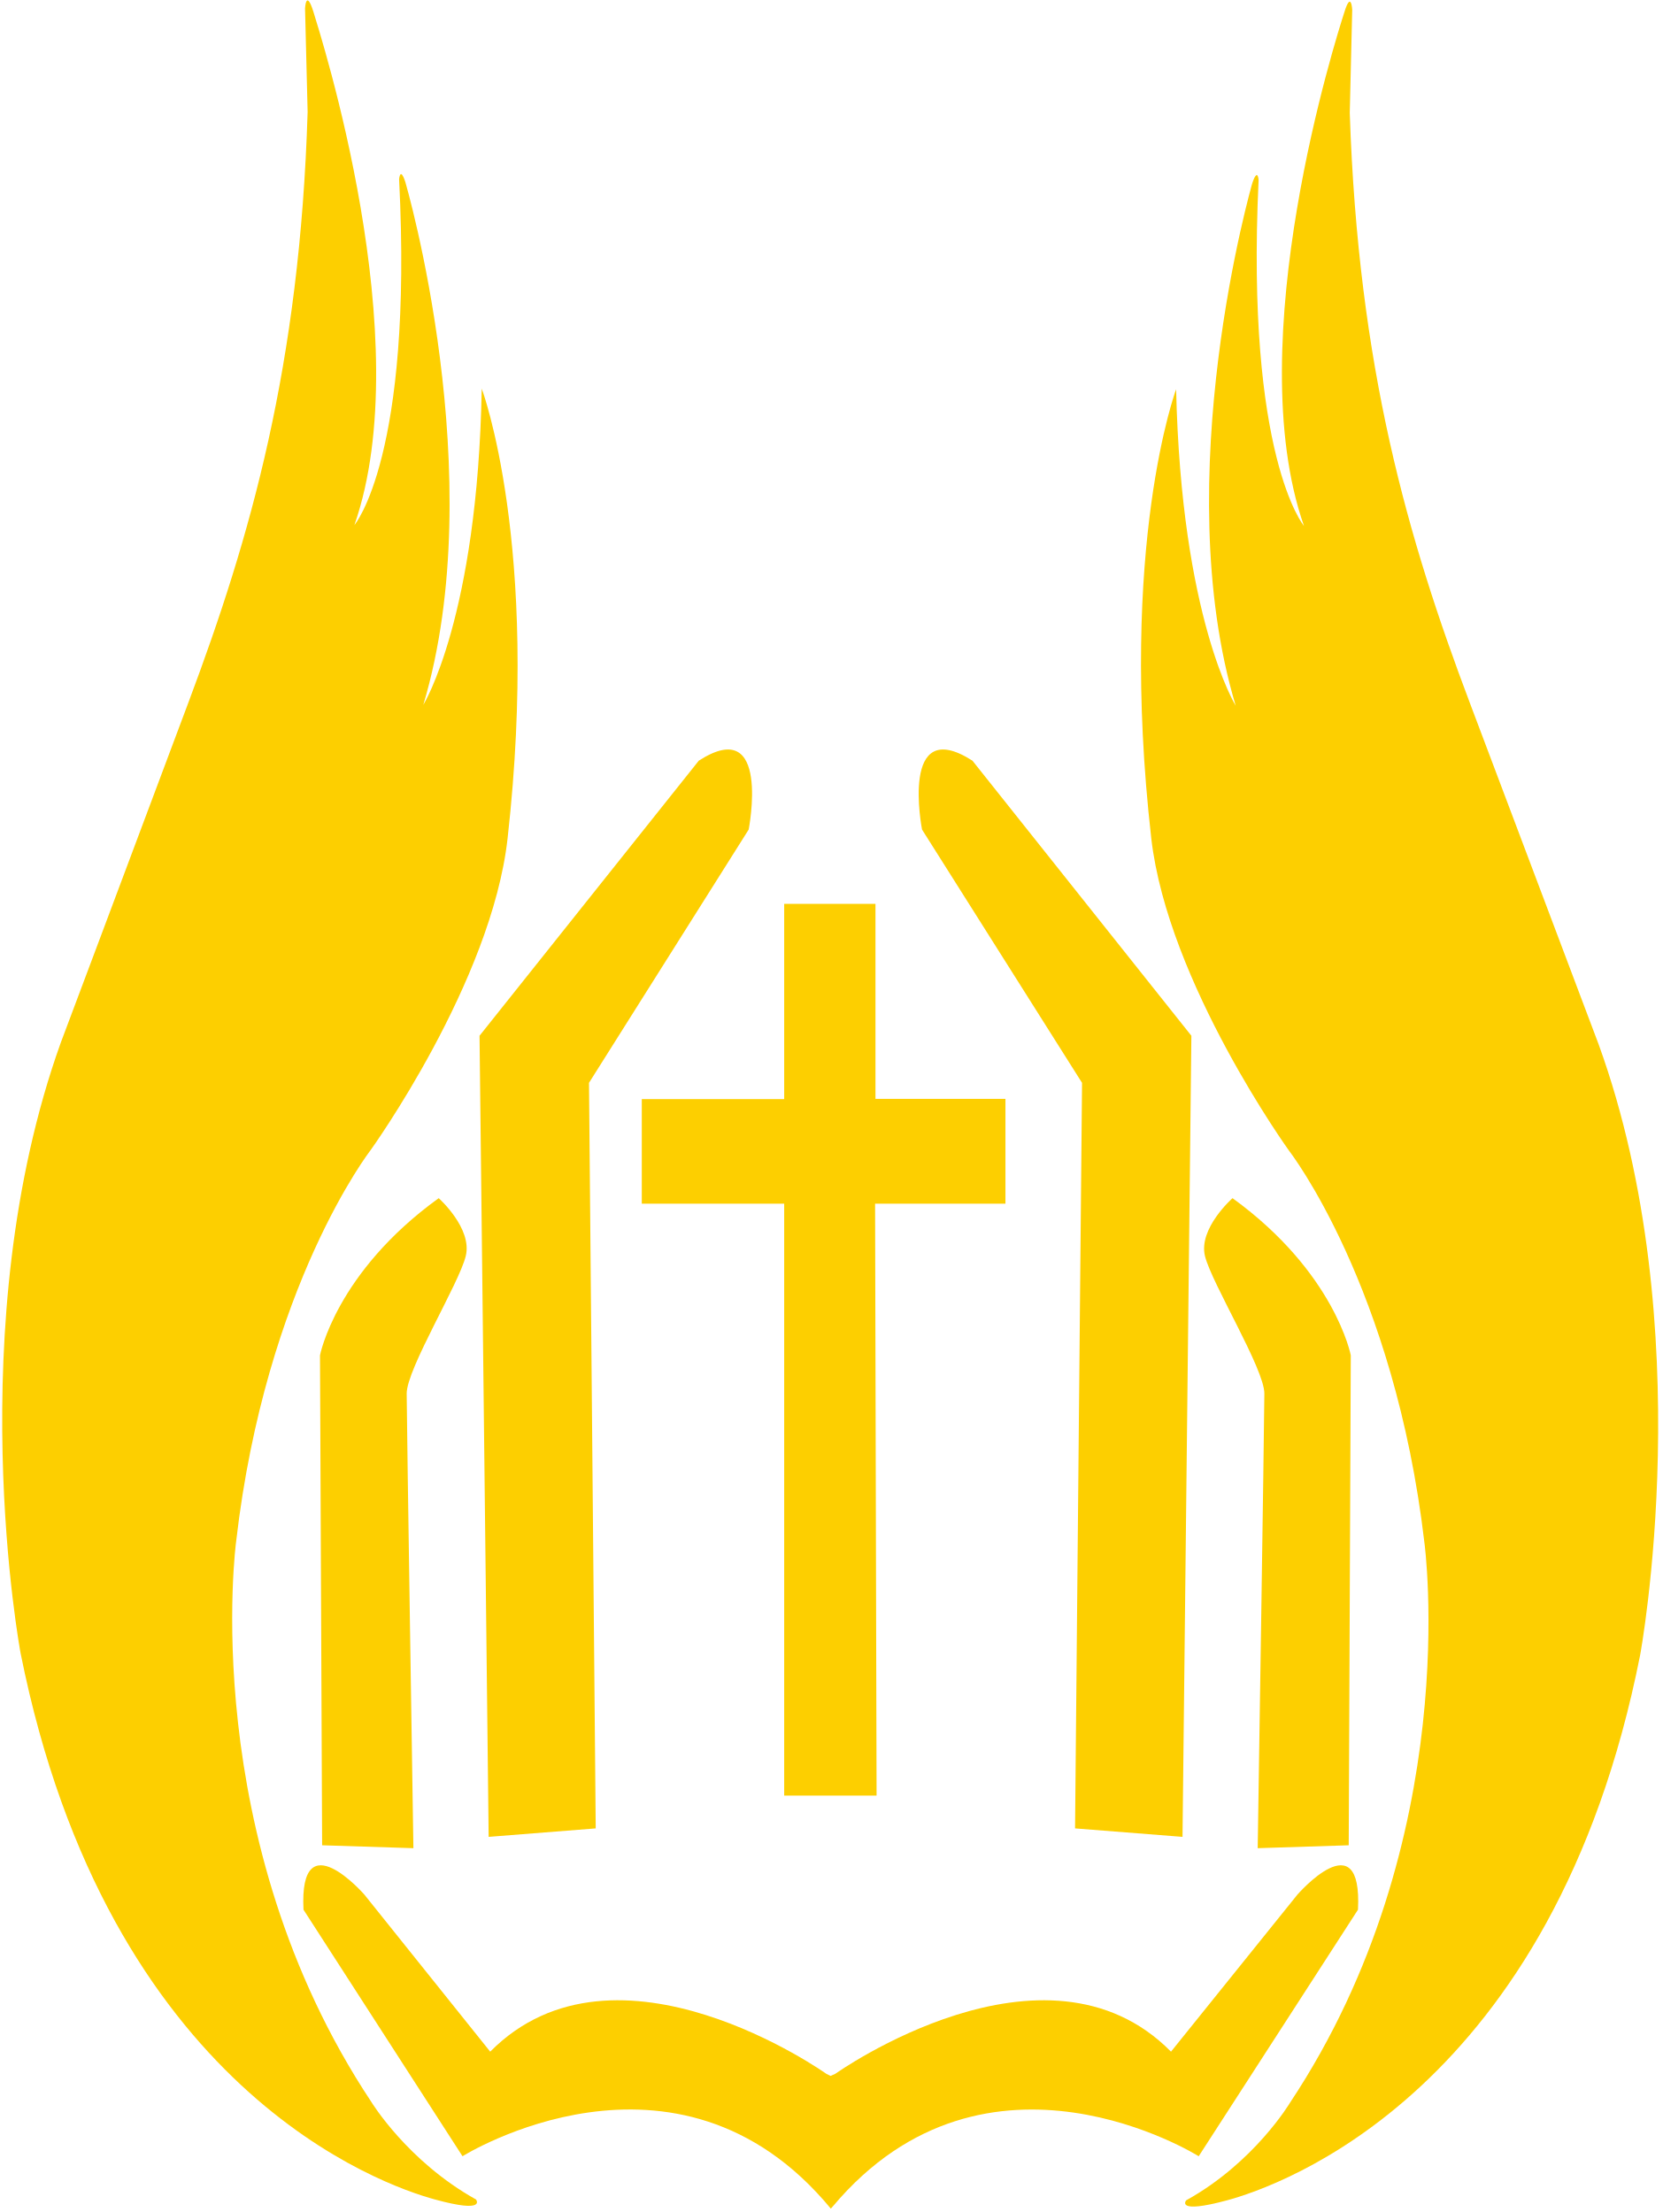
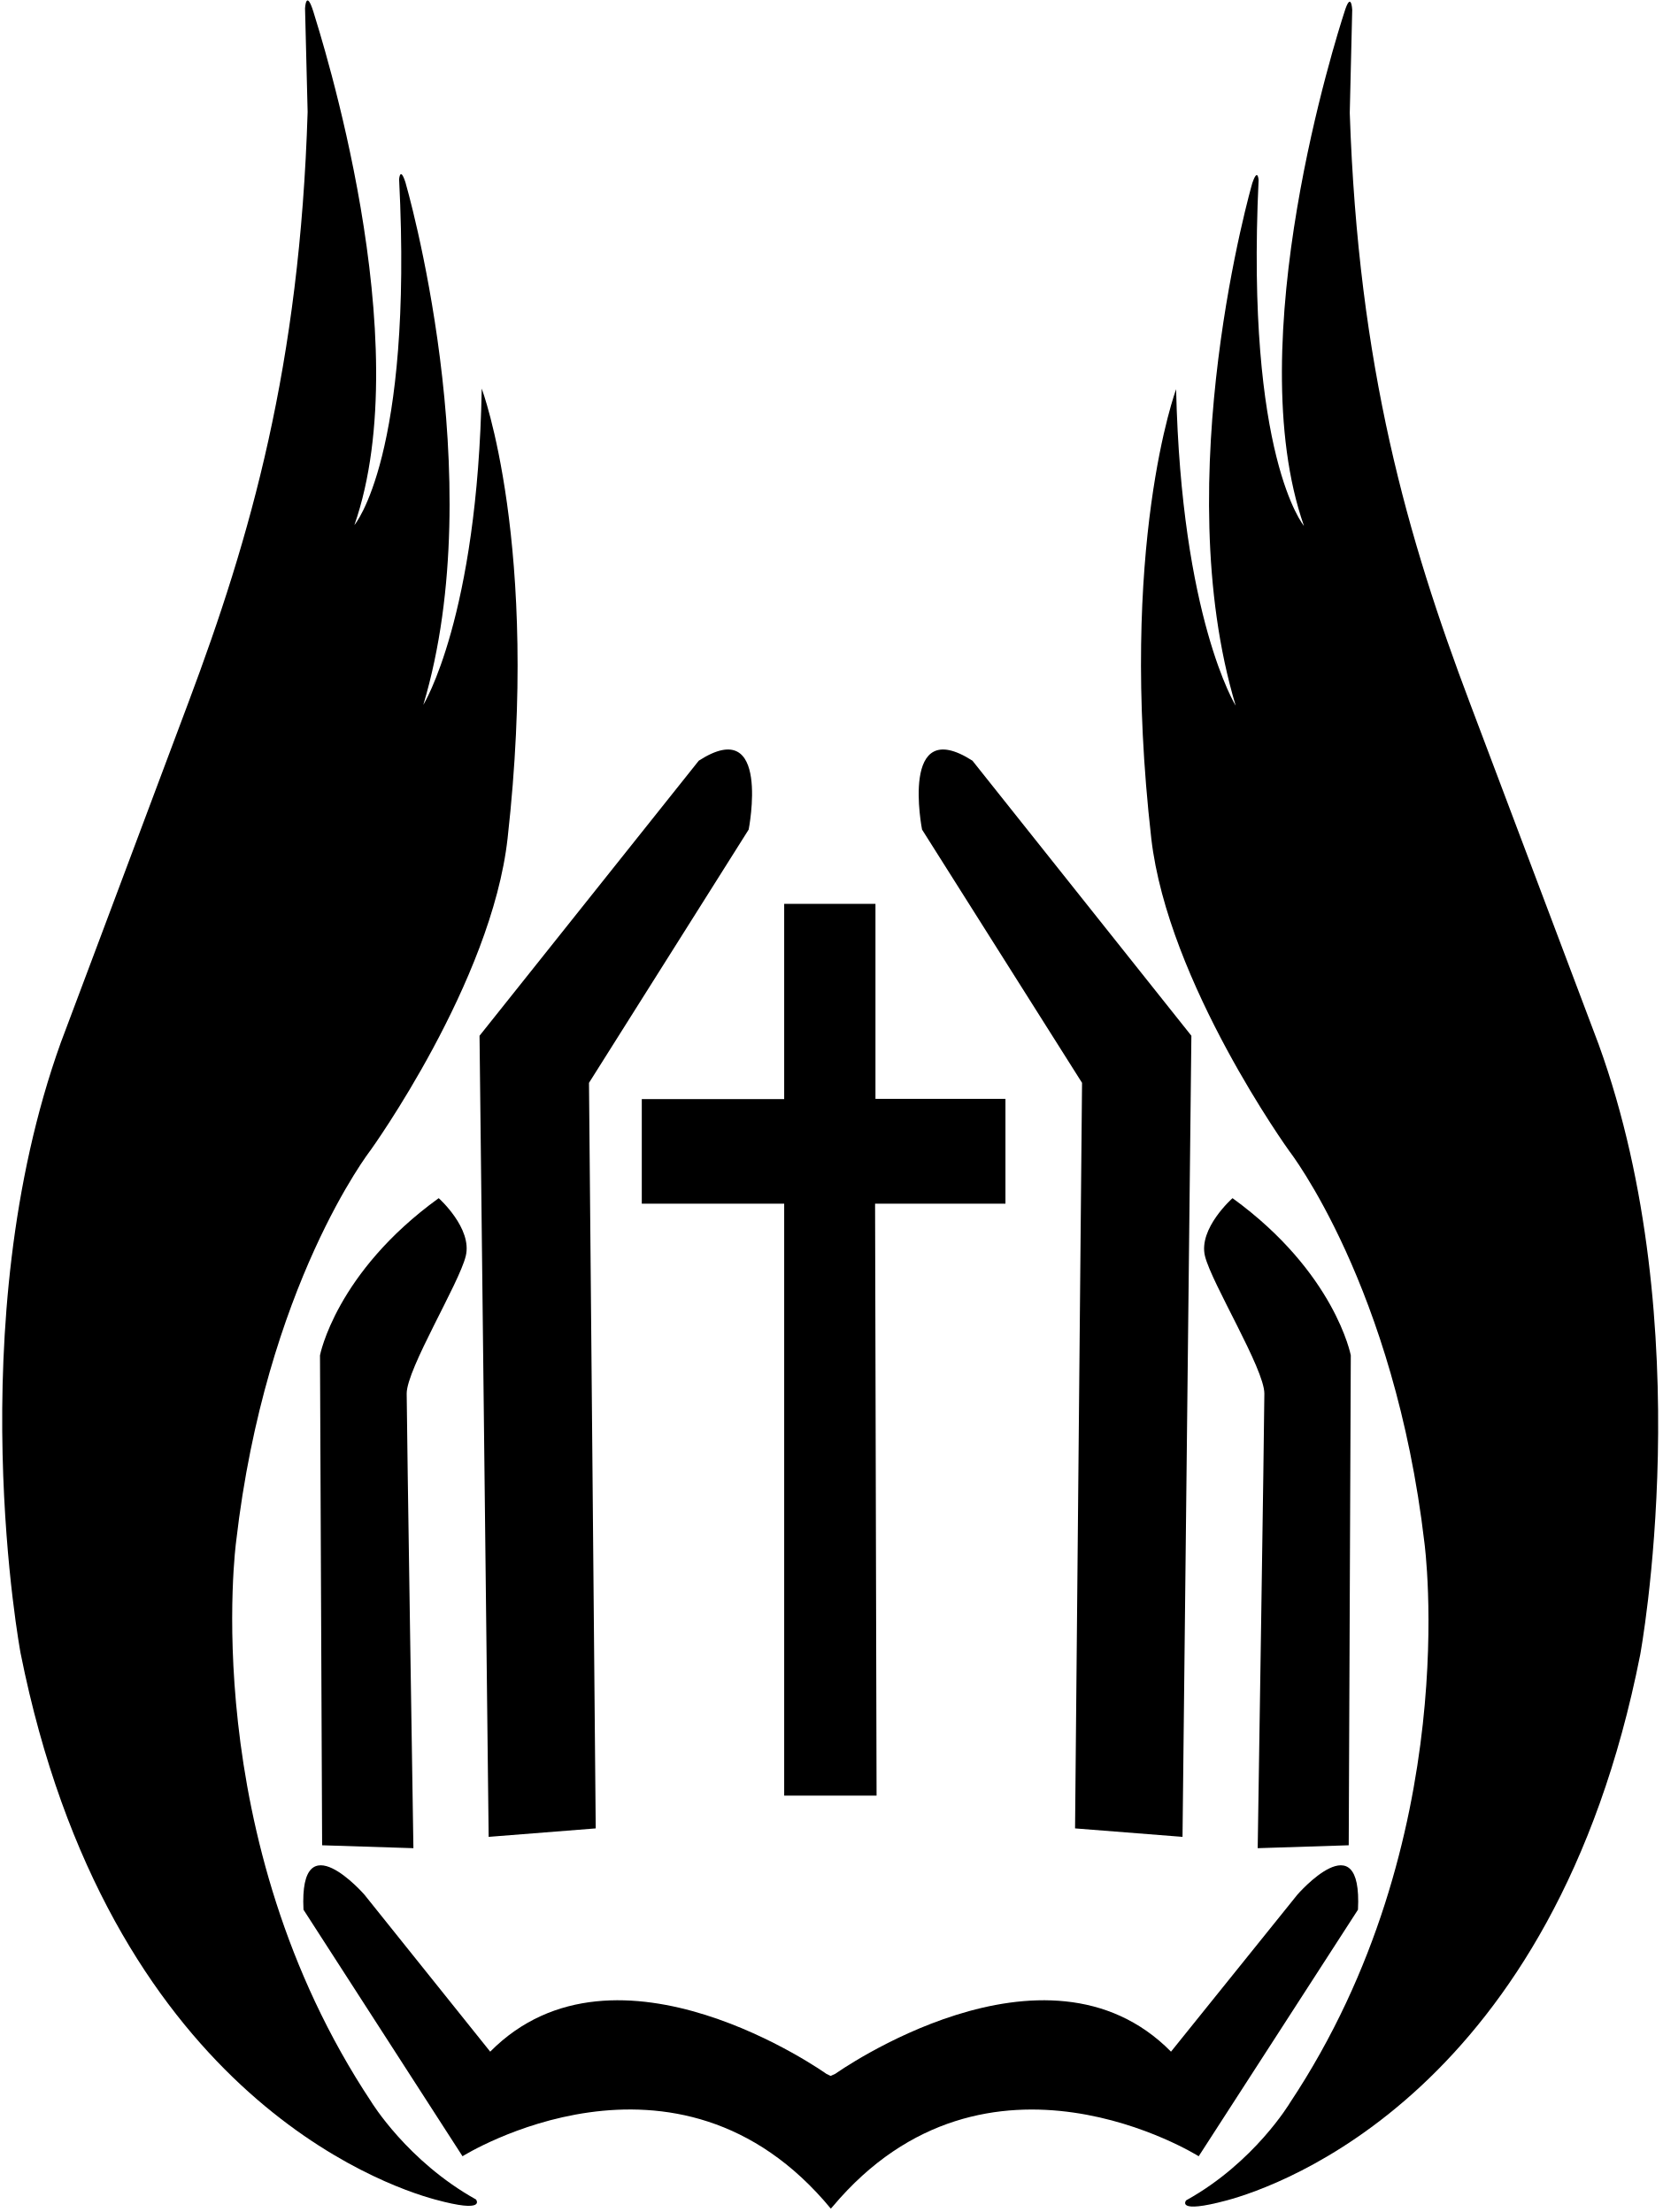
<svg xmlns="http://www.w3.org/2000/svg" width="257" height="342" viewBox="0 0 257 342" fill="none">
-   <path d="M92.08 282.69L91.04 167.42L115.72 128.26C115.72 128.26 119.25 110.36 108.01 117.61L74.12 160.14L75.53 284L92.08 282.69Z" fill="#FDCF00" />
-   <path d="M49.79 285.3L49.46 209.55C49.46 209.55 51.9 196.75 67.81 185.25C67.81 185.25 73.05 189.92 71.99 194.2C70.96 198.45 62.86 211.64 62.86 215.46C62.86 219.29 63.9 285.75 63.9 285.75L49.79 285.3Z" fill="#FDCF00" />
-   <path d="M166.17 282.69L167.25 167.42L142.52 128.26C142.52 128.26 138.99 110.36 150.31 117.61L184.15 160.14L182.78 284L166.17 282.69Z" fill="#FDCF00" />
-   <path d="M208.47 285.3L208.79 209.55C208.79 209.55 206.36 196.75 190.51 185.25C190.51 185.25 185.21 189.92 186.25 194.2C187.3 198.45 195.43 211.64 195.43 215.46C195.43 219.29 194.4 285.75 194.4 285.75L208.47 285.3Z" fill="#FDCF00" />
-   <path d="M47.15 1.29C47.15 1.29 47.31 -1.78 48.44 1.81C49.49 5.3 64.74 52.6 54.78 81.18C54.78 81.18 63.86 70.54 61.69 27.71C61.69 27.71 61.85 25.65 62.67 28.2C62.67 28.2 75.97 73.74 65.43 108.98C65.43 108.98 73.83 95.46 74.46 60.08C74.46 60.08 83.54 84.22 78.46 129.59C75.99 151.87 57.26 177.86 57.26 177.86C57.26 177.86 41.08 198.7 36.5 238.32C36.5 238.32 30.3 284.15 57.39 324.97C57.39 324.97 62.96 334.15 73.57 340.06C73.57 340.06 75.3 342.28 67.22 340.06C59.15 337.87 16.69 323.2 3.18 255.59C3.18 255.59 -6.31 204.93 9.4 161.19C9.4 161.19 19.58 134.11 29.15 108.54C38.72 83.03 46.34 56.57 47.55 17.31L47.15 1.29Z" fill="#FDCF00" />
-   <path d="M209.01 1.52C209.01 1.52 208.85 -1.59 207.77 1.97C206.63 5.5 191.55 52.73 201.55 81.31C201.55 81.31 192.53 70.63 194.54 27.84C194.54 27.84 194.41 25.82 193.56 28.33C193.56 28.33 180.41 73.86 191 109.11C191 109.11 182.59 95.58 181.79 60.18C181.79 60.18 172.81 84.31 177.95 129.62C180.52 151.96 199.3 177.99 199.3 177.99C199.3 177.99 215.53 198.89 220.17 238.52C220.17 238.52 226.44 284.38 199.39 325.11C199.39 325.11 193.9 334.35 183.34 340.2C183.34 340.2 181.61 342.36 189.64 340.2C197.76 338.01 240.18 323.41 253.52 255.86C253.52 255.86 262.94 205.2 247.1 161.47C247.1 161.47 236.87 134.33 227.23 108.78C217.57 83.21 209.94 56.82 208.63 17.45L209.01 1.52Z" fill="#FDCF00" />
-   <path d="M128.74 341.12C152.56 312.8 185.28 333.38 185.28 333.38L209.9 295.26C210.61 281.31 200.53 292.94 200.53 292.94L181 317.21C161.57 297.51 129.1 320.64 129.1 320.64L128.38 320.96L127.73 320.64C127.73 320.64 95.28 297.51 75.77 317.21L56.33 292.94C56.33 292.94 46.21 281.31 46.91 295.26L71.49 333.38C71.49 333.38 104.59 312.61 128.42 341.48L128.74 341.12Z" fill="#FDCF00" />
-   <path d="M121.21 277.62V186.1H99.2V169.93H121.21V139.75H135.32V169.9H155.41V186.1H135.26L135.49 277.62H121.21Z" fill="#FDCF00" />
+   <path d="M92.08 282.69L91.04 167.42L115.72 128.26C115.72 128.26 119.25 110.36 108.01 117.61L74.12 160.14L75.53 284L92.08 282.69Z" fill="black" />
+   <path d="M49.79 285.3L49.46 209.55C49.46 209.55 51.9 196.75 67.81 185.25C67.81 185.25 73.05 189.92 71.99 194.2C70.96 198.45 62.86 211.64 62.86 215.46C62.86 219.29 63.9 285.75 63.9 285.75L49.79 285.3Z" fill="black" />
+   <path d="M166.17 282.69L167.25 167.42L142.52 128.26C142.52 128.26 138.99 110.36 150.31 117.61L184.15 160.14L182.78 284L166.17 282.69Z" fill="black" />
+   <path d="M208.47 285.3L208.79 209.55C208.79 209.55 206.36 196.75 190.51 185.25C190.51 185.25 185.21 189.92 186.25 194.2C187.3 198.45 195.43 211.64 195.43 215.46C195.43 219.29 194.4 285.75 194.4 285.75L208.47 285.3Z" fill="black" />
+   <path d="M47.15 1.29C47.15 1.29 47.31 -1.78 48.44 1.81C49.49 5.3 64.74 52.6 54.78 81.18C54.78 81.18 63.86 70.54 61.69 27.71C61.69 27.71 61.85 25.65 62.67 28.2C62.67 28.2 75.97 73.74 65.43 108.98C65.43 108.98 73.83 95.46 74.46 60.08C74.46 60.08 83.54 84.22 78.46 129.59C75.99 151.87 57.26 177.86 57.26 177.86C57.26 177.86 41.08 198.7 36.5 238.32C36.5 238.32 30.3 284.15 57.39 324.97C57.39 324.97 62.96 334.15 73.57 340.06C73.57 340.06 75.3 342.28 67.22 340.06C59.15 337.87 16.69 323.2 3.18 255.59C3.18 255.59 -6.31 204.93 9.4 161.19C9.4 161.19 19.58 134.11 29.15 108.54C38.72 83.03 46.34 56.57 47.55 17.31L47.15 1.29Z" fill="black" />
+   <path d="M209.01 1.52C209.01 1.52 208.85 -1.59 207.77 1.97C206.63 5.5 191.55 52.73 201.55 81.31C201.55 81.31 192.53 70.63 194.54 27.84C194.54 27.84 194.41 25.82 193.56 28.33C193.56 28.33 180.41 73.86 191 109.11C191 109.11 182.59 95.58 181.79 60.18C181.79 60.18 172.81 84.31 177.95 129.62C180.52 151.96 199.3 177.99 199.3 177.99C199.3 177.99 215.53 198.89 220.17 238.52C220.17 238.52 226.44 284.38 199.39 325.11C199.39 325.11 193.9 334.35 183.34 340.2C183.34 340.2 181.61 342.36 189.64 340.2C197.76 338.01 240.18 323.41 253.52 255.86C253.52 255.86 262.94 205.2 247.1 161.47C247.1 161.47 236.87 134.33 227.23 108.78C217.57 83.21 209.94 56.82 208.63 17.45L209.01 1.52Z" fill="black" />
+   <path d="M128.74 341.12C152.56 312.8 185.28 333.38 185.28 333.38L209.9 295.26C210.61 281.31 200.53 292.94 200.53 292.94L181 317.21C161.57 297.51 129.1 320.64 129.1 320.64L128.38 320.96L127.73 320.64C127.73 320.64 95.28 297.51 75.77 317.21L56.33 292.94C56.33 292.94 46.21 281.31 46.91 295.26L71.49 333.38C71.49 333.38 104.59 312.61 128.42 341.48L128.74 341.12Z" fill="black" />
+   <path d="M121.21 277.62V186.1H99.2V169.93H121.21V139.75H135.32V169.9H155.41V186.1H135.26L135.49 277.62H121.21Z" fill="black" />
</svg>
